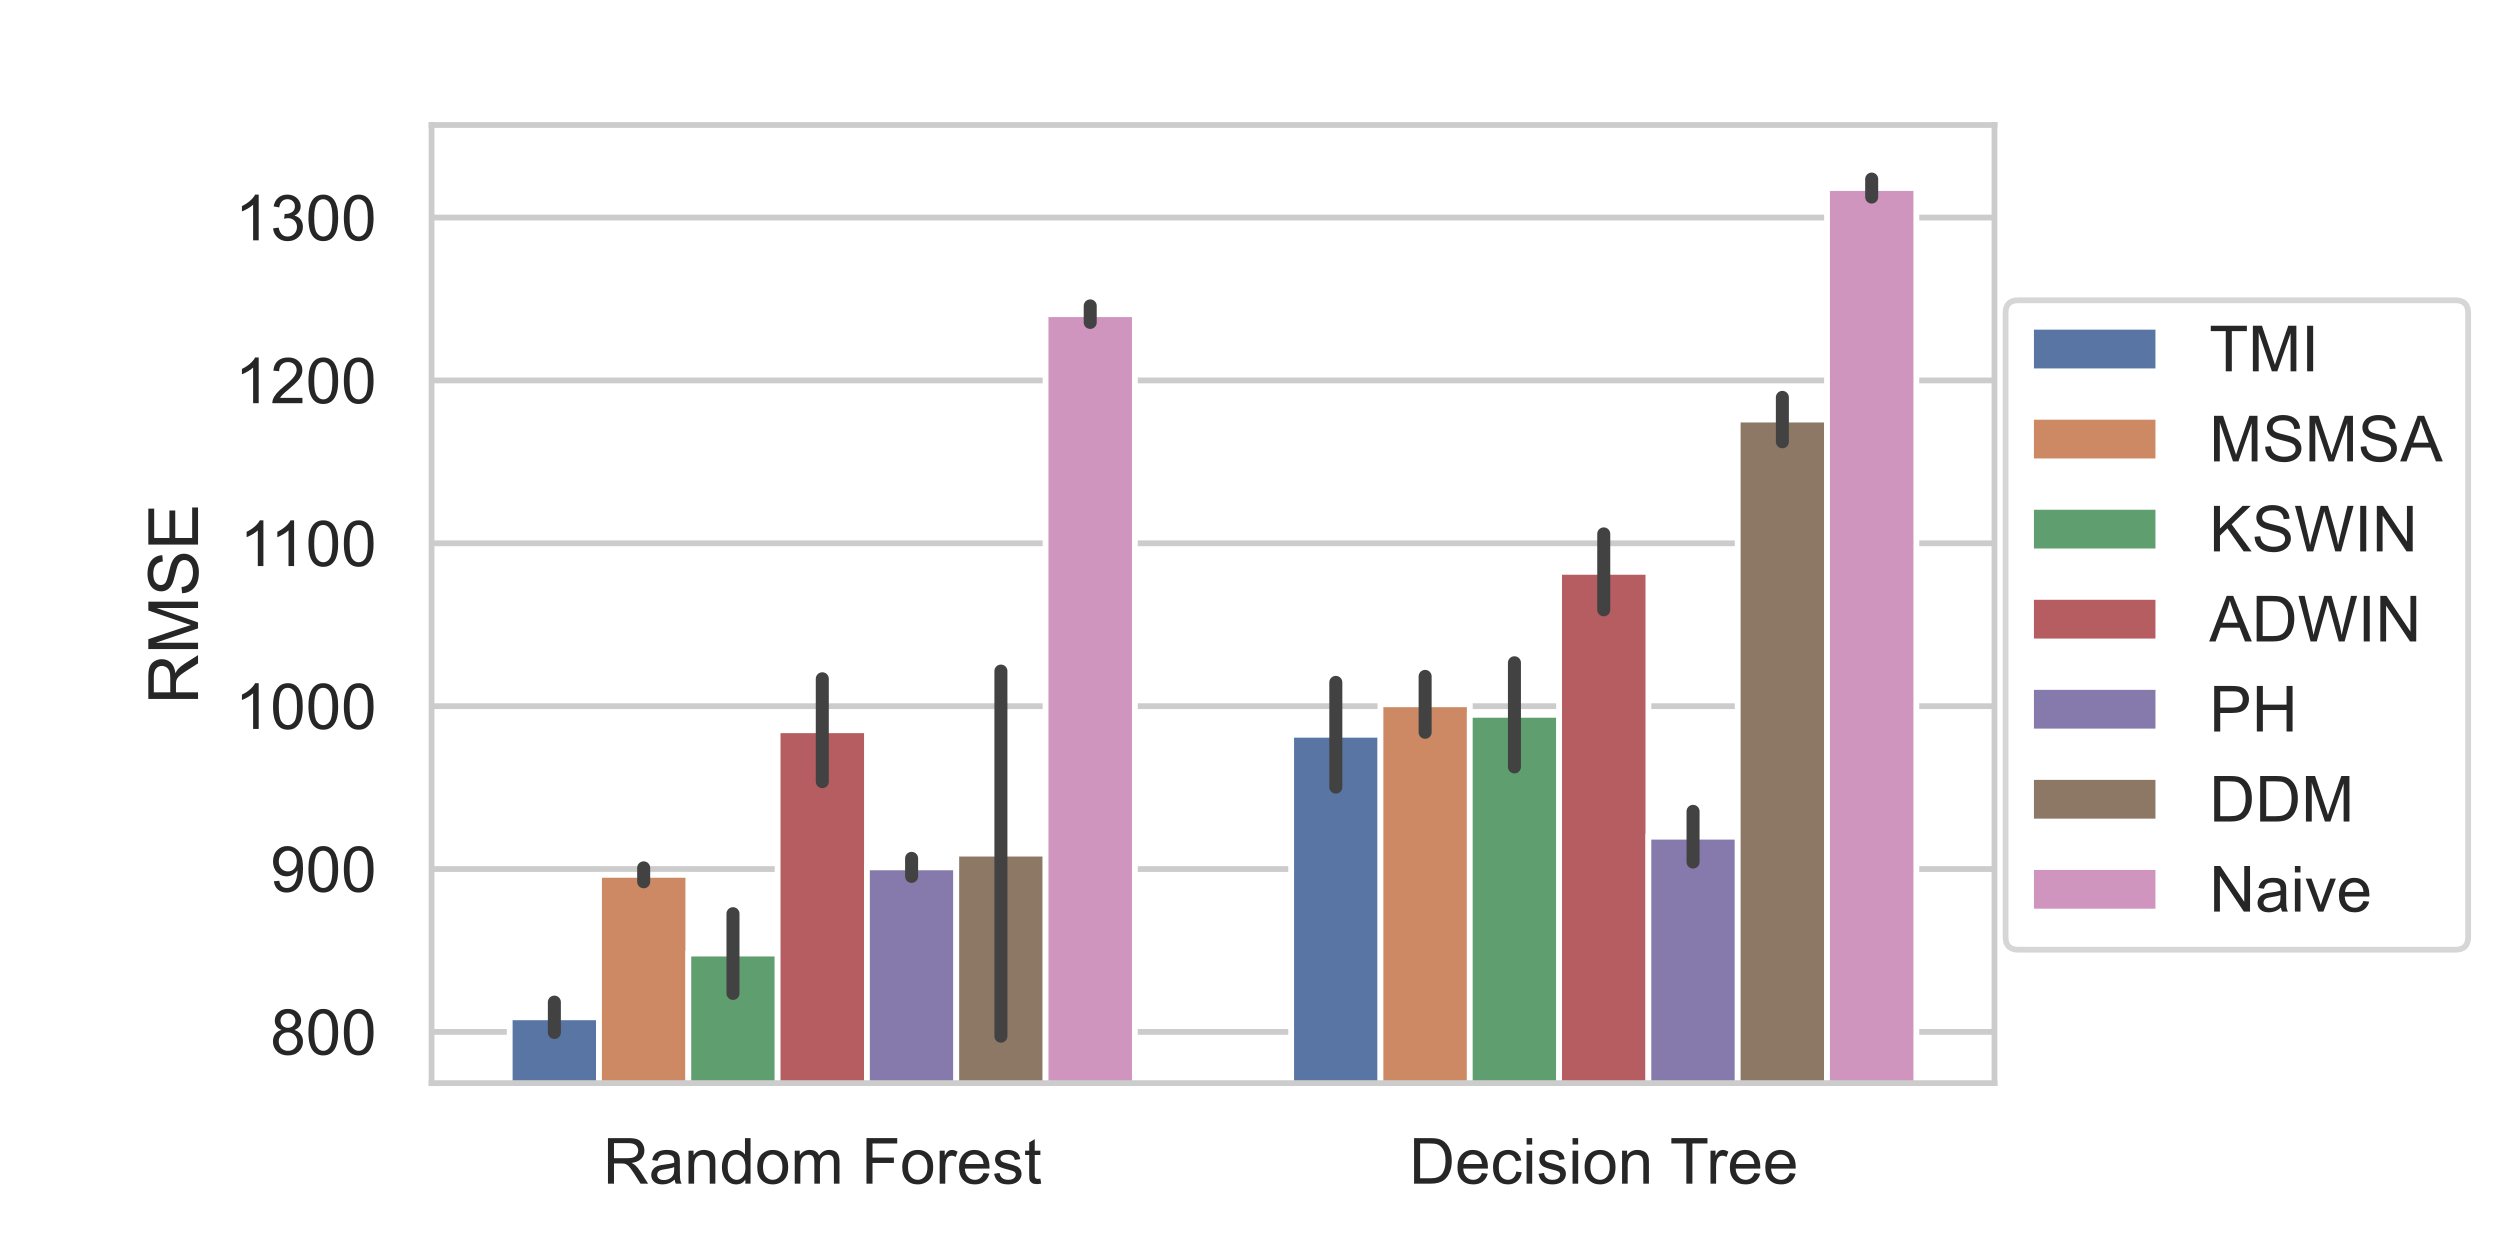
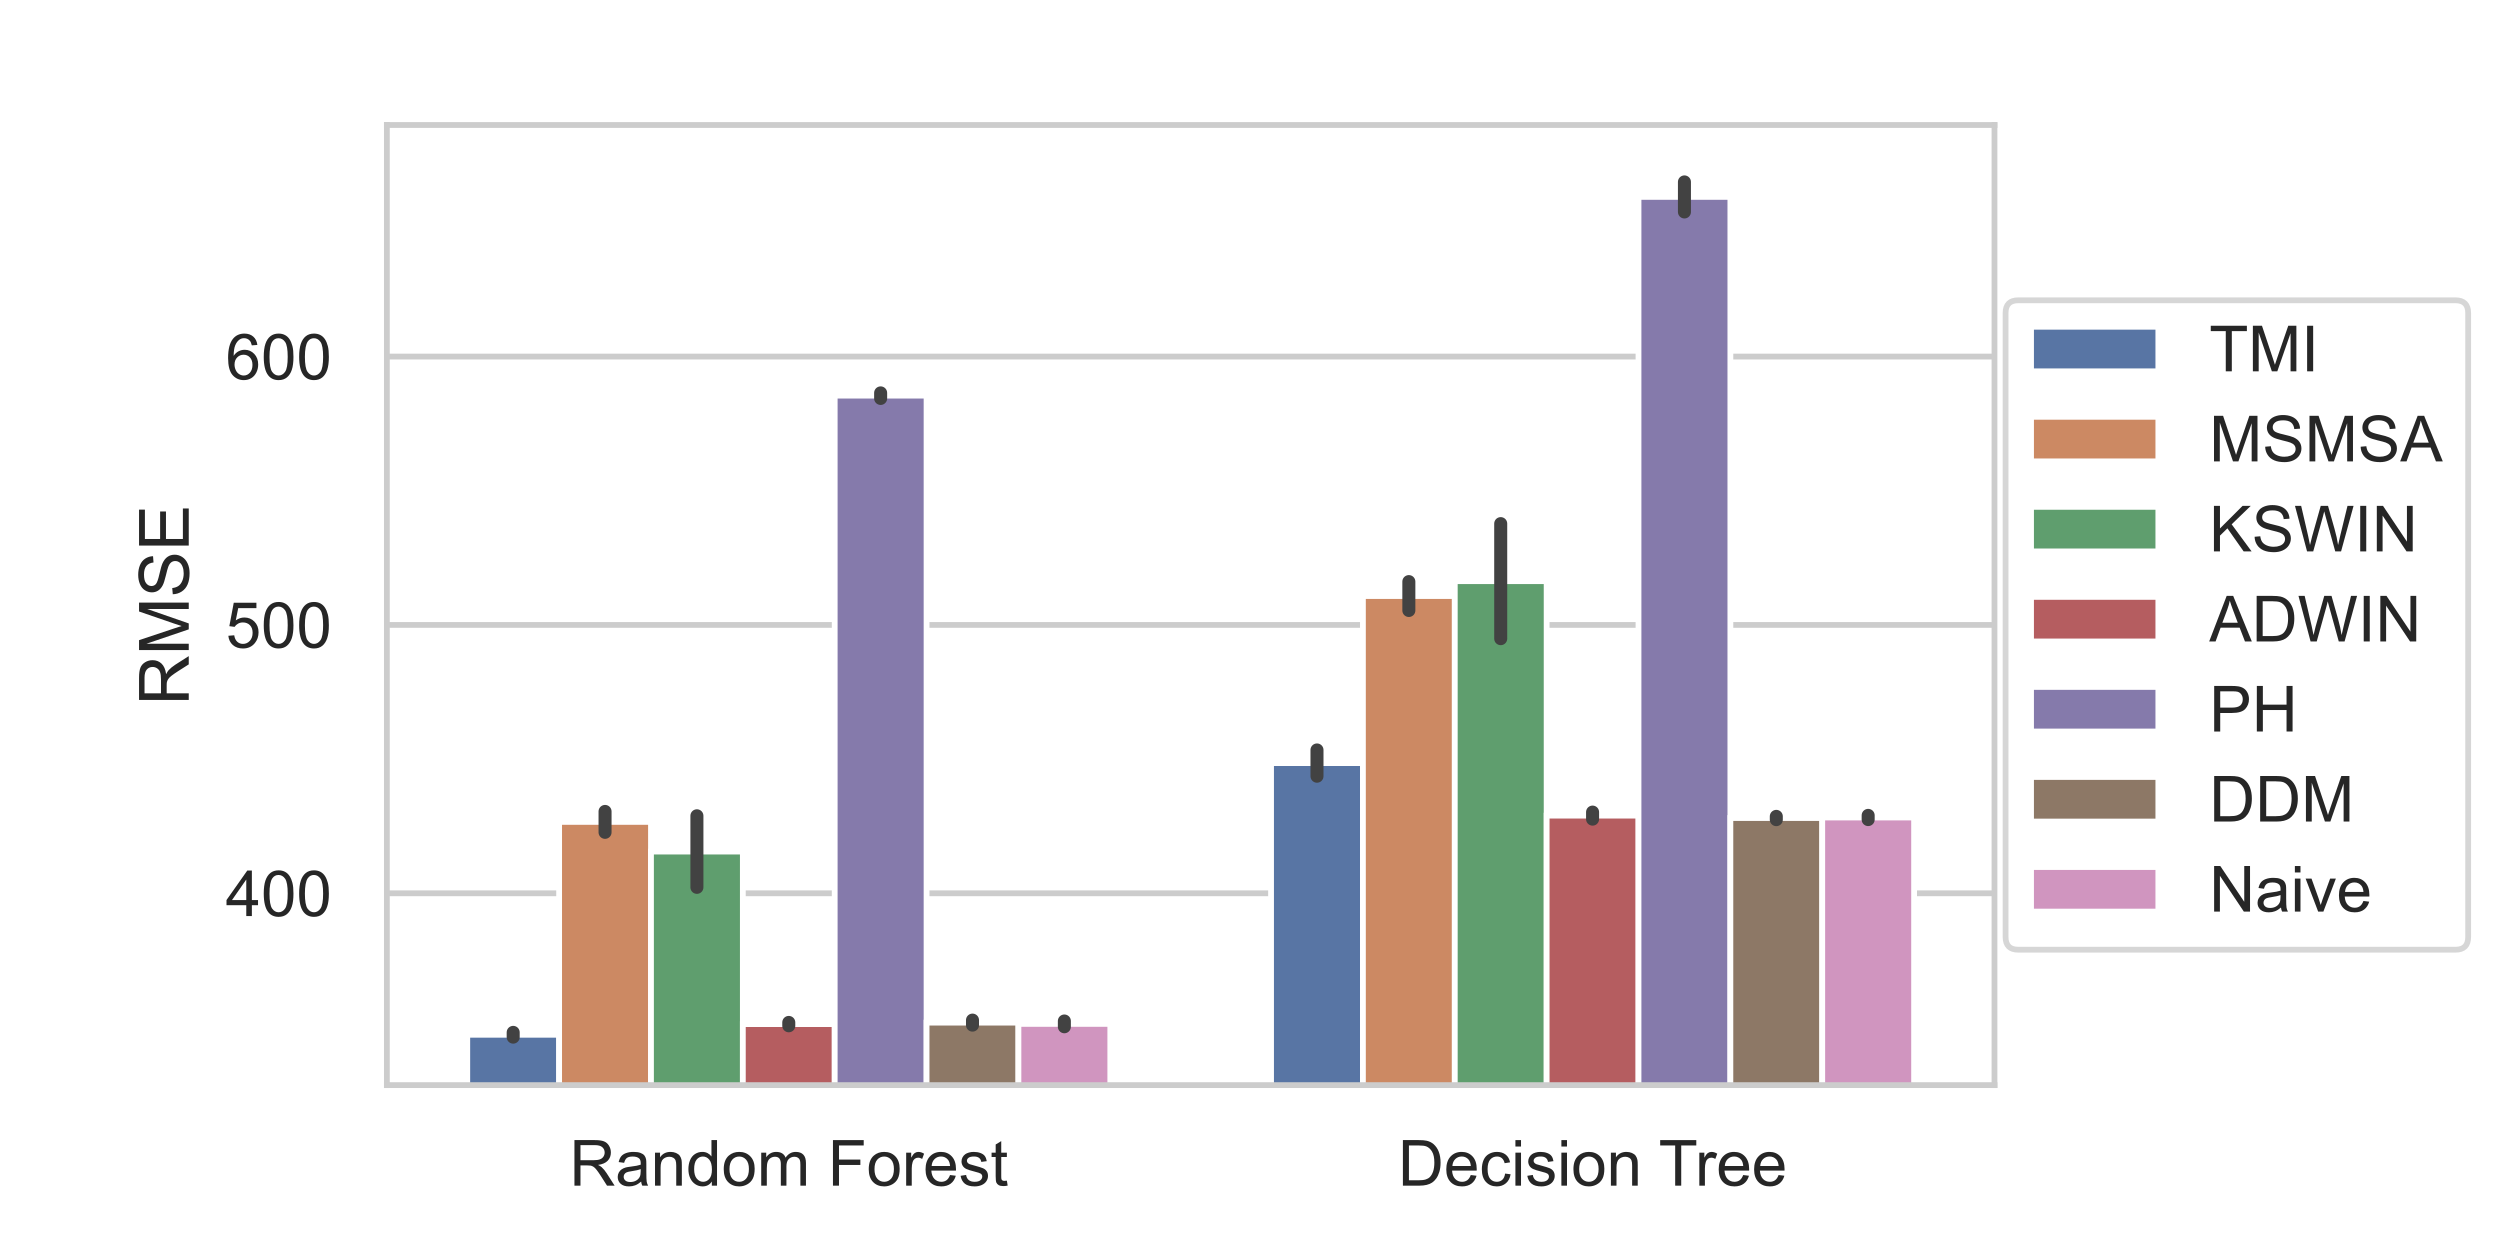
<svg xmlns="http://www.w3.org/2000/svg" xmlns:xlink="http://www.w3.org/1999/xlink" width="432pt" height="216pt" viewBox="0 0 432 216" version="1.1">
  <defs>
    <style type="text/css">*{stroke-linejoin: round; stroke-linecap: butt}</style>
  </defs>
  <g id="figure_1">
    <g id="patch_1">
      <path d="M 0 216  L 432 216  L 432 0  L 0 0  z " style="fill: #ffffff" />
    </g>
    <g id="axes_1">
      <g id="patch_2">
-         <path d="M 74.574 187.164  L 344.646 187.164  L 344.646 21.6  L 74.574 21.6  z " style="fill: #ffffff" />
+         <path d="M 66.852 187.508  L 344.646 187.508  L 344.646 21.6  L 66.852 21.6  z " style="fill: #ffffff" />
      </g>
      <g id="matplotlib.axis_1">
        <g id="xtick_1">
          <g id="text_1">
-             <g style="fill: #262626" transform="translate(104.1909 204.5376) scale(0.11 -0.11)">
+             <g style="fill: #262626" transform="translate(98.39938 204.8818) scale(0.11 -0.11)">
              <defs>
                <path id="ArialMT-52" d="M 503 0  L 503 4581  L 2534 4581  Q 3147 4581 3465 4457  Q 3784 4334 3975 4021  Q 4166 3709 4166 3331  Q 4166 2844 3850 2509  Q 3534 2175 2875 2084  Q 3116 1969 3241 1856  Q 3506 1613 3744 1247  L 4541 0  L 3778 0  L 3172 953  Q 2906 1366 2734 1584  Q 2563 1803 2427 1890  Q 2291 1978 2150 2013  Q 2047 2034 1813 2034  L 1109 2034  L 1109 0  L 503 0  z M 1109 2559  L 2413 2559  Q 2828 2559 3062 2645  Q 3297 2731 3419 2920  Q 3541 3109 3541 3331  Q 3541 3656 3305 3865  Q 3069 4075 2559 4075  L 1109 4075  L 1109 2559  z " transform="scale(0.015625)" />
                <path id="ArialMT-61" d="M 2588 409  Q 2275 144 1986 34  Q 1697 -75 1366 -75  Q 819 -75 525 192  Q 231 459 231 875  Q 231 1119 342 1320  Q 453 1522 633 1644  Q 813 1766 1038 1828  Q 1203 1872 1538 1913  Q 2219 1994 2541 2106  Q 2544 2222 2544 2253  Q 2544 2597 2384 2738  Q 2169 2928 1744 2928  Q 1347 2928 1158 2789  Q 969 2650 878 2297  L 328 2372  Q 403 2725 575 2942  Q 747 3159 1072 3276  Q 1397 3394 1825 3394  Q 2250 3394 2515 3294  Q 2781 3194 2906 3042  Q 3031 2891 3081 2659  Q 3109 2516 3109 2141  L 3109 1391  Q 3109 606 3145 398  Q 3181 191 3288 0  L 2700 0  Q 2613 175 2588 409  z M 2541 1666  Q 2234 1541 1622 1453  Q 1275 1403 1131 1340  Q 988 1278 909 1158  Q 831 1038 831 891  Q 831 666 1001 516  Q 1172 366 1500 366  Q 1825 366 2078 508  Q 2331 650 2450 897  Q 2541 1088 2541 1459  L 2541 1666  z " transform="scale(0.015625)" />
                <path id="ArialMT-6e" d="M 422 0  L 422 3319  L 928 3319  L 928 2847  Q 1294 3394 1984 3394  Q 2284 3394 2536 3286  Q 2788 3178 2913 3003  Q 3038 2828 3088 2588  Q 3119 2431 3119 2041  L 3119 0  L 2556 0  L 2556 2019  Q 2556 2363 2490 2533  Q 2425 2703 2258 2804  Q 2091 2906 1866 2906  Q 1506 2906 1245 2678  Q 984 2450 984 1813  L 984 0  L 422 0  z " transform="scale(0.015625)" />
                <path id="ArialMT-64" d="M 2575 0  L 2575 419  Q 2259 -75 1647 -75  Q 1250 -75 917 144  Q 584 363 401 755  Q 219 1147 219 1656  Q 219 2153 384 2558  Q 550 2963 881 3178  Q 1213 3394 1622 3394  Q 1922 3394 2156 3267  Q 2391 3141 2538 2938  L 2538 4581  L 3097 4581  L 3097 0  L 2575 0  z M 797 1656  Q 797 1019 1065 703  Q 1334 388 1700 388  Q 2069 388 2326 689  Q 2584 991 2584 1609  Q 2584 2291 2321 2609  Q 2059 2928 1675 2928  Q 1300 2928 1048 2622  Q 797 2316 797 1656  z " transform="scale(0.015625)" />
                <path id="ArialMT-6f" d="M 213 1659  Q 213 2581 725 3025  Q 1153 3394 1769 3394  Q 2453 3394 2887 2945  Q 3322 2497 3322 1706  Q 3322 1066 3130 698  Q 2938 331 2570 128  Q 2203 -75 1769 -75  Q 1072 -75 642 372  Q 213 819 213 1659  z M 791 1659  Q 791 1022 1069 705  Q 1347 388 1769 388  Q 2188 388 2466 706  Q 2744 1025 2744 1678  Q 2744 2294 2464 2611  Q 2184 2928 1769 2928  Q 1347 2928 1069 2612  Q 791 2297 791 1659  z " transform="scale(0.015625)" />
                <path id="ArialMT-6d" d="M 422 0  L 422 3319  L 925 3319  L 925 2853  Q 1081 3097 1340 3245  Q 1600 3394 1931 3394  Q 2300 3394 2536 3241  Q 2772 3088 2869 2813  Q 3263 3394 3894 3394  Q 4388 3394 4653 3120  Q 4919 2847 4919 2278  L 4919 0  L 4359 0  L 4359 2091  Q 4359 2428 4304 2576  Q 4250 2725 4106 2815  Q 3963 2906 3769 2906  Q 3419 2906 3187 2673  Q 2956 2441 2956 1928  L 2956 0  L 2394 0  L 2394 2156  Q 2394 2531 2256 2718  Q 2119 2906 1806 2906  Q 1569 2906 1367 2781  Q 1166 2656 1075 2415  Q 984 2175 984 1722  L 984 0  L 422 0  z " transform="scale(0.015625)" />
                <path id="ArialMT-20" transform="scale(0.015625)" />
                <path id="ArialMT-46" d="M 525 0  L 525 4581  L 3616 4581  L 3616 4041  L 1131 4041  L 1131 2622  L 3281 2622  L 3281 2081  L 1131 2081  L 1131 0  L 525 0  z " transform="scale(0.015625)" />
                <path id="ArialMT-72" d="M 416 0  L 416 3319  L 922 3319  L 922 2816  Q 1116 3169 1280 3281  Q 1444 3394 1641 3394  Q 1925 3394 2219 3213  L 2025 2691  Q 1819 2813 1613 2813  Q 1428 2813 1281 2702  Q 1134 2591 1072 2394  Q 978 2094 978 1738  L 978 0  L 416 0  z " transform="scale(0.015625)" />
                <path id="ArialMT-65" d="M 2694 1069  L 3275 997  Q 3138 488 2766 206  Q 2394 -75 1816 -75  Q 1088 -75 661 373  Q 234 822 234 1631  Q 234 2469 665 2931  Q 1097 3394 1784 3394  Q 2450 3394 2872 2941  Q 3294 2488 3294 1666  Q 3294 1616 3291 1516  L 816 1516  Q 847 969 1125 678  Q 1403 388 1819 388  Q 2128 388 2347 550  Q 2566 713 2694 1069  z M 847 1978  L 2700 1978  Q 2663 2397 2488 2606  Q 2219 2931 1791 2931  Q 1403 2931 1139 2672  Q 875 2413 847 1978  z " transform="scale(0.015625)" />
                <path id="ArialMT-73" d="M 197 991  L 753 1078  Q 800 744 1014 566  Q 1228 388 1613 388  Q 2000 388 2187 545  Q 2375 703 2375 916  Q 2375 1106 2209 1216  Q 2094 1291 1634 1406  Q 1016 1563 777 1677  Q 538 1791 414 1992  Q 291 2194 291 2438  Q 291 2659 392 2848  Q 494 3038 669 3163  Q 800 3259 1026 3326  Q 1253 3394 1513 3394  Q 1903 3394 2198 3281  Q 2494 3169 2634 2976  Q 2775 2784 2828 2463  L 2278 2388  Q 2241 2644 2061 2787  Q 1881 2931 1553 2931  Q 1166 2931 1000 2803  Q 834 2675 834 2503  Q 834 2394 903 2306  Q 972 2216 1119 2156  Q 1203 2125 1616 2013  Q 2213 1853 2448 1751  Q 2684 1650 2818 1456  Q 2953 1263 2953 975  Q 2953 694 2789 445  Q 2625 197 2315 61  Q 2006 -75 1616 -75  Q 969 -75 630 194  Q 291 463 197 991  z " transform="scale(0.015625)" />
                <path id="ArialMT-74" d="M 1650 503  L 1731 6  Q 1494 -44 1306 -44  Q 1000 -44 831 53  Q 663 150 594 308  Q 525 466 525 972  L 525 2881  L 113 2881  L 113 3319  L 525 3319  L 525 4141  L 1084 4478  L 1084 3319  L 1650 3319  L 1650 2881  L 1084 2881  L 1084 941  Q 1084 700 1114 631  Q 1144 563 1211 522  Q 1278 481 1403 481  Q 1497 481 1650 503  z " transform="scale(0.015625)" />
              </defs>
              <use xlink:href="#ArialMT-52" />
              <use xlink:href="#ArialMT-61" x="72.217" />
              <use xlink:href="#ArialMT-6e" x="127.832" />
              <use xlink:href="#ArialMT-64" x="183.447" />
              <use xlink:href="#ArialMT-6f" x="239.062" />
              <use xlink:href="#ArialMT-6d" x="294.678" />
              <use xlink:href="#ArialMT-20" x="377.979" />
              <use xlink:href="#ArialMT-46" x="405.762" />
              <use xlink:href="#ArialMT-6f" x="466.846" />
              <use xlink:href="#ArialMT-72" x="522.461" />
              <use xlink:href="#ArialMT-65" x="555.762" />
              <use xlink:href="#ArialMT-73" x="611.377" />
              <use xlink:href="#ArialMT-74" x="661.377" />
            </g>
          </g>
        </g>
        <g id="xtick_2">
          <g id="text_2">
-             <g style="fill: #262626" transform="translate(243.5029 204.5376) scale(0.11 -0.11)">
+             <g style="fill: #262626" transform="translate(241.5724 204.8818) scale(0.11 -0.11)">
              <defs>
                <path id="ArialMT-44" d="M 494 0  L 494 4581  L 2072 4581  Q 2606 4581 2888 4516  Q 3281 4425 3559 4188  Q 3922 3881 4101 3404  Q 4281 2928 4281 2316  Q 4281 1794 4159 1391  Q 4038 988 3847 723  Q 3656 459 3429 307  Q 3203 156 2883 78  Q 2563 0 2147 0  L 494 0  z M 1100 541  L 2078 541  Q 2531 541 2789 625  Q 3047 709 3200 863  Q 3416 1078 3536 1442  Q 3656 1806 3656 2325  Q 3656 3044 3420 3430  Q 3184 3816 2847 3947  Q 2603 4041 2063 4041  L 1100 4041  L 1100 541  z " transform="scale(0.015625)" />
                <path id="ArialMT-63" d="M 2588 1216  L 3141 1144  Q 3050 572 2676 248  Q 2303 -75 1759 -75  Q 1078 -75 664 370  Q 250 816 250 1647  Q 250 2184 428 2587  Q 606 2991 970 3192  Q 1334 3394 1763 3394  Q 2303 3394 2647 3120  Q 2991 2847 3088 2344  L 2541 2259  Q 2463 2594 2264 2762  Q 2066 2931 1784 2931  Q 1359 2931 1093 2626  Q 828 2322 828 1663  Q 828 994 1084 691  Q 1341 388 1753 388  Q 2084 388 2306 591  Q 2528 794 2588 1216  z " transform="scale(0.015625)" />
                <path id="ArialMT-69" d="M 425 3934  L 425 4581  L 988 4581  L 988 3934  L 425 3934  z M 425 0  L 425 3319  L 988 3319  L 988 0  L 425 0  z " transform="scale(0.015625)" />
                <path id="ArialMT-54" d="M 1659 0  L 1659 4041  L 150 4041  L 150 4581  L 3781 4581  L 3781 4041  L 2266 4041  L 2266 0  L 1659 0  z " transform="scale(0.015625)" />
              </defs>
              <use xlink:href="#ArialMT-44" />
              <use xlink:href="#ArialMT-65" x="72.217" />
              <use xlink:href="#ArialMT-63" x="127.832" />
              <use xlink:href="#ArialMT-69" x="177.832" />
              <use xlink:href="#ArialMT-73" x="200.049" />
              <use xlink:href="#ArialMT-69" x="250.049" />
              <use xlink:href="#ArialMT-6f" x="272.266" />
              <use xlink:href="#ArialMT-6e" x="327.881" />
              <use xlink:href="#ArialMT-20" x="383.496" />
              <use xlink:href="#ArialMT-54" x="409.529" />
              <use xlink:href="#ArialMT-72" x="466.863" />
              <use xlink:href="#ArialMT-65" x="500.164" />
              <use xlink:href="#ArialMT-65" x="555.779" />
            </g>
          </g>
        </g>
      </g>
      <g id="matplotlib.axis_2">
        <g id="ytick_1">
          <g id="line2d_1">
-             <path d="M 74.574 178.308  L 344.646 178.308  " clip-path="url(#pc225c18037)" style="fill: none; stroke: #cccccc; stroke-linecap: round" />
+             <path d="M 66.852 154.363  L 344.646 154.363  " clip-path="url(#p0adf029db0)" style="fill: none; stroke: #cccccc; stroke-linecap: round" />
          </g>
          <g id="text_3">
-             <g style="fill: #262626" transform="translate(46.72291 182.2445) scale(0.11 -0.11)">
-               <defs>
-                 <path id="ArialMT-38" d="M 1131 2484  Q 781 2613 612 2850  Q 444 3088 444 3419  Q 444 3919 803 4259  Q 1163 4600 1759 4600  Q 2359 4600 2725 4251  Q 3091 3903 3091 3403  Q 3091 3084 2923 2848  Q 2756 2613 2416 2484  Q 2838 2347 3058 2040  Q 3278 1734 3278 1309  Q 3278 722 2862 322  Q 2447 -78 1769 -78  Q 1091 -78 675 323  Q 259 725 259 1325  Q 259 1772 486 2073  Q 713 2375 1131 2484  z M 1019 3438  Q 1019 3113 1228 2906  Q 1438 2700 1772 2700  Q 2097 2700 2305 2904  Q 2513 3109 2513 3406  Q 2513 3716 2298 3927  Q 2084 4138 1766 4138  Q 1444 4138 1231 3931  Q 1019 3725 1019 3438  z M 838 1322  Q 838 1081 952 856  Q 1066 631 1291 507  Q 1516 384 1775 384  Q 2178 384 2440 643  Q 2703 903 2703 1303  Q 2703 1709 2433 1975  Q 2163 2241 1756 2241  Q 1359 2241 1098 1978  Q 838 1716 838 1322  z " transform="scale(0.015625)" />
+             <g style="fill: #262626" transform="translate(39.00091 158.3) scale(0.11 -0.11)">
+               <defs>
+                 <path id="ArialMT-34" d="M 2069 0  L 2069 1097  L 81 1097  L 81 1613  L 2172 4581  L 2631 4581  L 2631 1613  L 3250 1613  L 3250 1097  L 2631 1097  L 2631 0  L 2069 0  z M 2069 1613  L 2069 3678  L 634 1613  L 2069 1613  z " transform="scale(0.015625)" />
                <path id="ArialMT-30" d="M 266 2259  Q 266 3072 433 3567  Q 600 4063 929 4331  Q 1259 4600 1759 4600  Q 2128 4600 2406 4451  Q 2684 4303 2865 4023  Q 3047 3744 3150 3342  Q 3253 2941 3253 2259  Q 3253 1453 3087 958  Q 2922 463 2592 192  Q 2263 -78 1759 -78  Q 1097 -78 719 397  Q 266 969 266 2259  z M 844 2259  Q 844 1131 1108 757  Q 1372 384 1759 384  Q 2147 384 2411 759  Q 2675 1134 2675 2259  Q 2675 3391 2411 3762  Q 2147 4134 1753 4134  Q 1366 4134 1134 3806  Q 844 3388 844 2259  z " transform="scale(0.015625)" />
              </defs>
-               <use xlink:href="#ArialMT-38" />
+               <use xlink:href="#ArialMT-34" />
              <use xlink:href="#ArialMT-30" x="55.615" />
              <use xlink:href="#ArialMT-30" x="111.23" />
            </g>
          </g>
        </g>
        <g id="ytick_2">
          <g id="line2d_2">
-             <path d="M 74.574 150.166  L 344.646 150.166  " clip-path="url(#pc225c18037)" style="fill: none; stroke: #cccccc; stroke-linecap: round" />
+             <path d="M 66.852 107.988  L 344.646 107.988  " clip-path="url(#p0adf029db0)" style="fill: none; stroke: #cccccc; stroke-linecap: round" />
          </g>
          <g id="text_4">
-             <g style="fill: #262626" transform="translate(46.72291 154.1023) scale(0.11 -0.11)">
-               <defs>
-                 <path id="ArialMT-39" d="M 350 1059  L 891 1109  Q 959 728 1153 556  Q 1347 384 1650 384  Q 1909 384 2104 503  Q 2300 622 2425 820  Q 2550 1019 2634 1356  Q 2719 1694 2719 2044  Q 2719 2081 2716 2156  Q 2547 1888 2255 1720  Q 1963 1553 1622 1553  Q 1053 1553 659 1965  Q 266 2378 266 3053  Q 266 3750 677 4175  Q 1088 4600 1706 4600  Q 2153 4600 2523 4359  Q 2894 4119 3086 3673  Q 3278 3228 3278 2384  Q 3278 1506 3087 986  Q 2897 466 2520 194  Q 2144 -78 1638 -78  Q 1100 -78 759 220  Q 419 519 350 1059  z M 2653 3081  Q 2653 3566 2395 3850  Q 2138 4134 1775 4134  Q 1400 4134 1122 3828  Q 844 3522 844 3034  Q 844 2597 1108 2323  Q 1372 2050 1759 2050  Q 2150 2050 2401 2323  Q 2653 2597 2653 3081  z " transform="scale(0.015625)" />
-               </defs>
-               <use xlink:href="#ArialMT-39" />
+             <g style="fill: #262626" transform="translate(39.00091 111.9251) scale(0.11 -0.11)">
+               <defs>
+                 <path id="ArialMT-35" d="M 266 1200  L 856 1250  Q 922 819 1161 601  Q 1400 384 1738 384  Q 2144 384 2425 690  Q 2706 997 2706 1503  Q 2706 1984 2436 2262  Q 2166 2541 1728 2541  Q 1456 2541 1237 2417  Q 1019 2294 894 2097  L 366 2166  L 809 4519  L 3088 4519  L 3088 3981  L 1259 3981  L 1013 2750  Q 1425 3038 1878 3038  Q 2478 3038 2890 2622  Q 3303 2206 3303 1553  Q 3303 931 2941 478  Q 2500 -78 1738 -78  Q 1113 -78 717 272  Q 322 622 266 1200  z " transform="scale(0.015625)" />
+               </defs>
+               <use xlink:href="#ArialMT-35" />
              <use xlink:href="#ArialMT-30" x="55.615" />
              <use xlink:href="#ArialMT-30" x="111.23" />
            </g>
          </g>
        </g>
        <g id="ytick_3">
          <g id="line2d_3">
-             <path d="M 74.574 122.023  L 344.646 122.023  " clip-path="url(#pc225c18037)" style="fill: none; stroke: #cccccc; stroke-linecap: round" />
+             <path d="M 66.852 61.613  L 344.646 61.613  " clip-path="url(#p0adf029db0)" style="fill: none; stroke: #cccccc; stroke-linecap: round" />
          </g>
          <g id="text_5">
-             <g style="fill: #262626" transform="translate(40.60587 125.9601) scale(0.11 -0.11)">
-               <defs>
-                 <path id="ArialMT-31" d="M 2384 0  L 1822 0  L 1822 3584  Q 1619 3391 1289 3197  Q 959 3003 697 2906  L 697 3450  Q 1169 3672 1522 3987  Q 1875 4303 2022 4600  L 2384 4600  L 2384 0  z " transform="scale(0.015625)" />
-               </defs>
-               <use xlink:href="#ArialMT-31" />
+             <g style="fill: #262626" transform="translate(39.00091 65.55022) scale(0.11 -0.11)">
+               <defs>
+                 <path id="ArialMT-36" d="M 3184 3459  L 2625 3416  Q 2550 3747 2413 3897  Q 2184 4138 1850 4138  Q 1581 4138 1378 3988  Q 1113 3794 959 3422  Q 806 3050 800 2363  Q 1003 2672 1297 2822  Q 1591 2972 1913 2972  Q 2475 2972 2870 2558  Q 3266 2144 3266 1488  Q 3266 1056 3080 686  Q 2894 316 2569 119  Q 2244 -78 1831 -78  Q 1128 -78 684 439  Q 241 956 241 2144  Q 241 3472 731 4075  Q 1159 4600 1884 4600  Q 2425 4600 2770 4297  Q 3116 3994 3184 3459  z M 888 1484  Q 888 1194 1011 928  Q 1134 663 1356 523  Q 1578 384 1822 384  Q 2178 384 2434 671  Q 2691 959 2691 1453  Q 2691 1928 2437 2201  Q 2184 2475 1800 2475  Q 1419 2475 1153 2201  Q 888 1928 888 1484  z " transform="scale(0.015625)" />
+               </defs>
+               <use xlink:href="#ArialMT-36" />
              <use xlink:href="#ArialMT-30" x="55.615" />
              <use xlink:href="#ArialMT-30" x="111.23" />
-               <use xlink:href="#ArialMT-30" x="166.846" />
-             </g>
-           </g>
-         </g>
-         <g id="ytick_4">
-           <g id="line2d_4">
-             <path d="M 74.574 93.881  L 344.646 93.881  " clip-path="url(#pc225c18037)" style="fill: none; stroke: #cccccc; stroke-linecap: round" />
-           </g>
-           <g id="text_6">
-             <g style="fill: #262626" transform="translate(41.41712 97.81781) scale(0.11 -0.11)">
-               <use xlink:href="#ArialMT-31" />
-               <use xlink:href="#ArialMT-31" x="48.24" />
-               <use xlink:href="#ArialMT-30" x="103.855" />
-               <use xlink:href="#ArialMT-30" x="159.471" />
-             </g>
-           </g>
-         </g>
-         <g id="ytick_5">
-           <g id="line2d_5">
-             <path d="M 74.574 65.739  L 344.646 65.739  " clip-path="url(#pc225c18037)" style="fill: none; stroke: #cccccc; stroke-linecap: round" />
-           </g>
-           <g id="text_7">
-             <g style="fill: #262626" transform="translate(40.60587 69.67557) scale(0.11 -0.11)">
-               <defs>
-                 <path id="ArialMT-32" d="M 3222 541  L 3222 0  L 194 0  Q 188 203 259 391  Q 375 700 629 1000  Q 884 1300 1366 1694  Q 2113 2306 2375 2664  Q 2638 3022 2638 3341  Q 2638 3675 2398 3904  Q 2159 4134 1775 4134  Q 1369 4134 1125 3890  Q 881 3647 878 3216  L 300 3275  Q 359 3922 746 4261  Q 1134 4600 1788 4600  Q 2447 4600 2831 4234  Q 3216 3869 3216 3328  Q 3216 3053 3103 2787  Q 2991 2522 2730 2228  Q 2469 1934 1863 1422  Q 1356 997 1212 845  Q 1069 694 975 541  L 3222 541  z " transform="scale(0.015625)" />
-               </defs>
-               <use xlink:href="#ArialMT-31" />
-               <use xlink:href="#ArialMT-32" x="55.615" />
-               <use xlink:href="#ArialMT-30" x="111.23" />
-               <use xlink:href="#ArialMT-30" x="166.846" />
-             </g>
-           </g>
-         </g>
-         <g id="ytick_6">
-           <g id="line2d_6">
-             <path d="M 74.574 37.597  L 344.646 37.597  " clip-path="url(#pc225c18037)" style="fill: none; stroke: #cccccc; stroke-linecap: round" />
-           </g>
-           <g id="text_8">
-             <g style="fill: #262626" transform="translate(40.60587 41.53333) scale(0.11 -0.11)">
-               <defs>
-                 <path id="ArialMT-33" d="M 269 1209  L 831 1284  Q 928 806 1161 595  Q 1394 384 1728 384  Q 2125 384 2398 659  Q 2672 934 2672 1341  Q 2672 1728 2419 1979  Q 2166 2231 1775 2231  Q 1616 2231 1378 2169  L 1441 2663  Q 1497 2656 1531 2656  Q 1891 2656 2178 2843  Q 2466 3031 2466 3422  Q 2466 3731 2256 3934  Q 2047 4138 1716 4138  Q 1388 4138 1169 3931  Q 950 3725 888 3313  L 325 3413  Q 428 3978 793 4289  Q 1159 4600 1703 4600  Q 2078 4600 2393 4439  Q 2709 4278 2876 4000  Q 3044 3722 3044 3409  Q 3044 3113 2884 2869  Q 2725 2625 2413 2481  Q 2819 2388 3044 2092  Q 3269 1797 3269 1353  Q 3269 753 2831 336  Q 2394 -81 1725 -81  Q 1122 -81 723 278  Q 325 638 269 1209  z " transform="scale(0.015625)" />
-               </defs>
-               <use xlink:href="#ArialMT-31" />
-               <use xlink:href="#ArialMT-33" x="55.615" />
-               <use xlink:href="#ArialMT-30" x="111.23" />
-               <use xlink:href="#ArialMT-30" x="166.846" />
-             </g>
-           </g>
-         </g>
-         <g id="text_9">
-           <g style="fill: #262626" transform="translate(34.22087 121.7173) rotate(-90) scale(0.12 -0.12)">
+             </g>
+           </g>
+         </g>
+         <g id="text_6">
+           <g style="fill: #262626" transform="translate(32.61591 121.8894) rotate(-90) scale(0.12 -0.12)">
            <defs>
              <path id="ArialMT-4d" d="M 475 0  L 475 4581  L 1388 4581  L 2472 1338  Q 2622 884 2691 659  Q 2769 909 2934 1394  L 4031 4581  L 4847 4581  L 4847 0  L 4263 0  L 4263 3834  L 2931 0  L 2384 0  L 1059 3900  L 1059 0  L 475 0  z " transform="scale(0.015625)" />
              <path id="ArialMT-53" d="M 288 1472  L 859 1522  Q 900 1178 1048 958  Q 1197 738 1509 602  Q 1822 466 2213 466  Q 2559 466 2825 569  Q 3091 672 3220 851  Q 3350 1031 3350 1244  Q 3350 1459 3225 1620  Q 3100 1781 2813 1891  Q 2628 1963 1997 2114  Q 1366 2266 1113 2400  Q 784 2572 623 2826  Q 463 3081 463 3397  Q 463 3744 659 4045  Q 856 4347 1234 4503  Q 1613 4659 2075 4659  Q 2584 4659 2973 4495  Q 3363 4331 3572 4012  Q 3781 3694 3797 3291  L 3216 3247  Q 3169 3681 2898 3903  Q 2628 4125 2100 4125  Q 1550 4125 1298 3923  Q 1047 3722 1047 3438  Q 1047 3191 1225 3031  Q 1400 2872 2139 2705  Q 2878 2538 3153 2413  Q 3553 2228 3743 1945  Q 3934 1663 3934 1294  Q 3934 928 3725 604  Q 3516 281 3123 101  Q 2731 -78 2241 -78  Q 1619 -78 1198 103  Q 778 284 539 648  Q 300 1013 288 1472  z " transform="scale(0.015625)" />
              <path id="ArialMT-45" d="M 506 0  L 506 4581  L 3819 4581  L 3819 4041  L 1113 4041  L 1113 2638  L 3647 2638  L 3647 2100  L 1113 2100  L 1113 541  L 3925 541  L 3925 0  L 506 0  z " transform="scale(0.015625)" />
            </defs>
            <use xlink:href="#ArialMT-52" />
            <use xlink:href="#ArialMT-4d" x="72.217" />
            <use xlink:href="#ArialMT-53" x="155.518" />
            <use xlink:href="#ArialMT-45" x="222.217" />
          </g>
        </g>
      </g>
      <g id="patch_3">
-         <path d="M 88.078 403.446  L 103.51 403.446  L 103.51 175.788  L 88.078 175.788  z " clip-path="url(#pc225c18037)" style="fill: #5875a4; stroke: #ffffff; stroke-linejoin: miter" />
+         <path d="M 80.742 339.863  L 96.616 339.863  L 96.616 178.805  L 80.742 178.805  z " clip-path="url(#p0adf029db0)" style="fill: #5875a4; stroke: #ffffff; stroke-linejoin: miter" />
      </g>
      <g id="patch_4">
-         <path d="M 223.113 403.446  L 238.546 403.446  L 238.546 126.965  L 223.113 126.965  z " clip-path="url(#pc225c18037)" style="fill: #5875a4; stroke: #ffffff; stroke-linejoin: miter" />
+         <path d="M 219.638 339.863  L 235.512 339.863  L 235.512 131.861  L 219.638 131.861  z " clip-path="url(#p0adf029db0)" style="fill: #5875a4; stroke: #ffffff; stroke-linejoin: miter" />
      </g>
      <g id="patch_5">
-         <path d="M 103.51 403.446  L 118.943 403.446  L 118.943 151.17  L 103.51 151.17  z " clip-path="url(#pc225c18037)" style="fill: #cc8963; stroke: #ffffff; stroke-linejoin: miter" />
+         <path d="M 96.616 339.863  L 112.49 339.863  L 112.49 142.021  L 96.616 142.021  z " clip-path="url(#p0adf029db0)" style="fill: #cc8963; stroke: #ffffff; stroke-linejoin: miter" />
      </g>
      <g id="patch_6">
-         <path d="M 238.546 403.446  L 253.979 403.446  L 253.979 121.709  L 238.546 121.709  z " clip-path="url(#pc225c18037)" style="fill: #cc8963; stroke: #ffffff; stroke-linejoin: miter" />
+         <path d="M 235.512 339.863  L 251.386 339.863  L 251.386 102.996  L 235.512 102.996  z " clip-path="url(#p0adf029db0)" style="fill: #cc8963; stroke: #ffffff; stroke-linejoin: miter" />
      </g>
      <g id="patch_7">
-         <path d="M 118.943 403.446  L 134.376 403.446  L 134.376 164.773  L 118.943 164.773  z " clip-path="url(#pc225c18037)" style="fill: #5f9e6e; stroke: #ffffff; stroke-linejoin: miter" />
+         <path d="M 112.49 339.863  L 128.363 339.863  L 128.363 147.151  L 112.49 147.151  z " clip-path="url(#p0adf029db0)" style="fill: #5f9e6e; stroke: #ffffff; stroke-linejoin: miter" />
      </g>
      <g id="patch_8">
-         <path d="M 253.979 403.446  L 269.411 403.446  L 269.411 123.524  L 253.979 123.524  z " clip-path="url(#pc225c18037)" style="fill: #5f9e6e; stroke: #ffffff; stroke-linejoin: miter" />
+         <path d="M 251.386 339.863  L 267.26 339.863  L 267.26 100.421  L 251.386 100.421  z " clip-path="url(#p0adf029db0)" style="fill: #5f9e6e; stroke: #ffffff; stroke-linejoin: miter" />
      </g>
      <g id="patch_9">
-         <path d="M 134.376 403.446  L 149.808 403.446  L 149.808 126.18  L 134.376 126.18  z " clip-path="url(#pc225c18037)" style="fill: #b55d60; stroke: #ffffff; stroke-linejoin: miter" />
+         <path d="M 128.363 339.863  L 144.237 339.863  L 144.237 176.966  L 128.363 176.966  z " clip-path="url(#p0adf029db0)" style="fill: #b55d60; stroke: #ffffff; stroke-linejoin: miter" />
      </g>
      <g id="patch_10">
-         <path d="M 269.411 403.446  L 284.844 403.446  L 284.844 98.816  L 269.411 98.816  z " clip-path="url(#pc225c18037)" style="fill: #b55d60; stroke: #ffffff; stroke-linejoin: miter" />
+         <path d="M 267.26 339.863  L 283.134 339.863  L 283.134 140.938  L 267.26 140.938  z " clip-path="url(#p0adf029db0)" style="fill: #b55d60; stroke: #ffffff; stroke-linejoin: miter" />
      </g>
      <g id="patch_11">
-         <path d="M 149.808 403.446  L 165.241 403.446  L 165.241 149.881  L 149.808 149.881  z " clip-path="url(#pc225c18037)" style="fill: #857aab; stroke: #ffffff; stroke-linejoin: miter" />
+         <path d="M 144.237 339.863  L 160.111 339.863  L 160.111 68.37  L 144.237 68.37  z " clip-path="url(#p0adf029db0)" style="fill: #857aab; stroke: #ffffff; stroke-linejoin: miter" />
      </g>
      <g id="patch_12">
-         <path d="M 284.844 403.446  L 300.277 403.446  L 300.277 144.579  L 284.844 144.579  z " clip-path="url(#pc225c18037)" style="fill: #857aab; stroke: #ffffff; stroke-linejoin: miter" />
+         <path d="M 283.134 339.863  L 299.008 339.863  L 299.008 34.031  L 283.134 34.031  z " clip-path="url(#p0adf029db0)" style="fill: #857aab; stroke: #ffffff; stroke-linejoin: miter" />
      </g>
      <g id="patch_13">
-         <path d="M 165.241 403.446  L 180.674 403.446  L 180.674 147.508  L 165.241 147.508  z " clip-path="url(#pc225c18037)" style="fill: #8d7866; stroke: #ffffff; stroke-linejoin: miter" />
+         <path d="M 160.111 339.863  L 175.985 339.863  L 175.985 176.707  L 160.111 176.707  z " clip-path="url(#p0adf029db0)" style="fill: #8d7866; stroke: #ffffff; stroke-linejoin: miter" />
      </g>
      <g id="patch_14">
-         <path d="M 300.277 403.446  L 315.709 403.446  L 315.709 72.504  L 300.277 72.504  z " clip-path="url(#pc225c18037)" style="fill: #8d7866; stroke: #ffffff; stroke-linejoin: miter" />
+         <path d="M 299.008 339.863  L 314.882 339.863  L 314.882 141.353  L 299.008 141.353  z " clip-path="url(#p0adf029db0)" style="fill: #8d7866; stroke: #ffffff; stroke-linejoin: miter" />
      </g>
      <g id="patch_15">
-         <path d="M 180.674 403.446  L 196.106 403.446  L 196.106 54.286  L 180.674 54.286  z " clip-path="url(#pc225c18037)" style="fill: #d095bf; stroke: #ffffff; stroke-linejoin: miter" />
+         <path d="M 175.985 339.863  L 191.859 339.863  L 191.859 176.926  L 175.985 176.926  z " clip-path="url(#p0adf029db0)" style="fill: #d095bf; stroke: #ffffff; stroke-linejoin: miter" />
      </g>
      <g id="patch_16">
-         <path d="M 315.709 403.446  L 331.142 403.446  L 331.142 32.498  L 315.709 32.498  z " clip-path="url(#pc225c18037)" style="fill: #d095bf; stroke: #ffffff; stroke-linejoin: miter" />
+         <path d="M 314.882 339.863  L 330.756 339.863  L 330.756 141.26  L 314.882 141.26  z " clip-path="url(#p0adf029db0)" style="fill: #d095bf; stroke: #ffffff; stroke-linejoin: miter" />
      </g>
      <g id="patch_17">
-         <path d="M 142.092 403.446  L 142.092 403.446  L 142.092 403.446  L 142.092 403.446  z " clip-path="url(#pc225c18037)" style="fill: #5875a4; stroke: #ffffff; stroke-linejoin: miter" />
+         <path d="M 136.3 339.863  L 136.3 339.863  L 136.3 339.863  L 136.3 339.863  z " clip-path="url(#p0adf029db0)" style="fill: #5875a4; stroke: #ffffff; stroke-linejoin: miter" />
      </g>
      <g id="patch_18">
-         <path d="M 142.092 403.446  L 142.092 403.446  L 142.092 403.446  L 142.092 403.446  z " clip-path="url(#pc225c18037)" style="fill: #cc8963; stroke: #ffffff; stroke-linejoin: miter" />
+         <path d="M 136.3 339.863  L 136.3 339.863  L 136.3 339.863  L 136.3 339.863  z " clip-path="url(#p0adf029db0)" style="fill: #cc8963; stroke: #ffffff; stroke-linejoin: miter" />
      </g>
      <g id="patch_19">
-         <path d="M 142.092 403.446  L 142.092 403.446  L 142.092 403.446  L 142.092 403.446  z " clip-path="url(#pc225c18037)" style="fill: #5f9e6e; stroke: #ffffff; stroke-linejoin: miter" />
+         <path d="M 136.3 339.863  L 136.3 339.863  L 136.3 339.863  L 136.3 339.863  z " clip-path="url(#p0adf029db0)" style="fill: #5f9e6e; stroke: #ffffff; stroke-linejoin: miter" />
      </g>
      <g id="patch_20">
-         <path d="M 142.092 403.446  L 142.092 403.446  L 142.092 403.446  L 142.092 403.446  z " clip-path="url(#pc225c18037)" style="fill: #b55d60; stroke: #ffffff; stroke-linejoin: miter" />
+         <path d="M 136.3 339.863  L 136.3 339.863  L 136.3 339.863  L 136.3 339.863  z " clip-path="url(#p0adf029db0)" style="fill: #b55d60; stroke: #ffffff; stroke-linejoin: miter" />
      </g>
      <g id="patch_21">
-         <path d="M 142.092 403.446  L 142.092 403.446  L 142.092 403.446  L 142.092 403.446  z " clip-path="url(#pc225c18037)" style="fill: #857aab; stroke: #ffffff; stroke-linejoin: miter" />
+         <path d="M 136.3 339.863  L 136.3 339.863  L 136.3 339.863  L 136.3 339.863  z " clip-path="url(#p0adf029db0)" style="fill: #857aab; stroke: #ffffff; stroke-linejoin: miter" />
      </g>
      <g id="patch_22">
-         <path d="M 142.092 403.446  L 142.092 403.446  L 142.092 403.446  L 142.092 403.446  z " clip-path="url(#pc225c18037)" style="fill: #8d7866; stroke: #ffffff; stroke-linejoin: miter" />
+         <path d="M 136.3 339.863  L 136.3 339.863  L 136.3 339.863  L 136.3 339.863  z " clip-path="url(#p0adf029db0)" style="fill: #8d7866; stroke: #ffffff; stroke-linejoin: miter" />
      </g>
      <g id="patch_23">
-         <path d="M 142.092 403.446  L 142.092 403.446  L 142.092 403.446  L 142.092 403.446  z " clip-path="url(#pc225c18037)" style="fill: #d095bf; stroke: #ffffff; stroke-linejoin: miter" />
+         <path d="M 136.3 339.863  L 136.3 339.863  L 136.3 339.863  L 136.3 339.863  z " clip-path="url(#p0adf029db0)" style="fill: #d095bf; stroke: #ffffff; stroke-linejoin: miter" />
+       </g>
+       <g id="line2d_4">
+         <path d="M 88.679 179.217  L 88.679 178.394  " clip-path="url(#p0adf029db0)" style="fill: none; stroke: #424242; stroke-width: 2.25; stroke-linecap: round" />
+       </g>
+       <g id="line2d_5">
+         <path d="M 227.575 134.129  L 227.575 129.592  " clip-path="url(#p0adf029db0)" style="fill: none; stroke: #424242; stroke-width: 2.25; stroke-linecap: round" />
+       </g>
+       <g id="line2d_6">
+         <path d="M 104.553 143.829  L 104.553 140.214  " clip-path="url(#p0adf029db0)" style="fill: none; stroke: #424242; stroke-width: 2.25; stroke-linecap: round" />
      </g>
      <g id="line2d_7">
-         <path d="M 95.794 178.411  L 95.794 173.165  " clip-path="url(#pc225c18037)" style="fill: none; stroke: #424242; stroke-width: 2.25; stroke-linecap: round" />
+         <path d="M 243.449 105.492  L 243.449 100.5  " clip-path="url(#p0adf029db0)" style="fill: none; stroke: #424242; stroke-width: 2.25; stroke-linecap: round" />
      </g>
      <g id="line2d_8">
-         <path d="M 230.83 136.014  L 230.83 117.915  " clip-path="url(#pc225c18037)" style="fill: none; stroke: #424242; stroke-width: 2.25; stroke-linecap: round" />
+         <path d="M 120.426 153.334  L 120.426 140.968  " clip-path="url(#p0adf029db0)" style="fill: none; stroke: #424242; stroke-width: 2.25; stroke-linecap: round" />
      </g>
      <g id="line2d_9">
-         <path d="M 111.227 152.372  L 111.227 149.967  " clip-path="url(#pc225c18037)" style="fill: none; stroke: #424242; stroke-width: 2.25; stroke-linecap: round" />
+         <path d="M 259.323 110.361  L 259.323 90.481  " clip-path="url(#p0adf029db0)" style="fill: none; stroke: #424242; stroke-width: 2.25; stroke-linecap: round" />
      </g>
      <g id="line2d_10">
-         <path d="M 246.262 126.539  L 246.262 116.88  " clip-path="url(#pc225c18037)" style="fill: none; stroke: #424242; stroke-width: 2.25; stroke-linecap: round" />
+         <path d="M 136.3 177.257  L 136.3 176.674  " clip-path="url(#p0adf029db0)" style="fill: none; stroke: #424242; stroke-width: 2.25; stroke-linecap: round" />
      </g>
      <g id="line2d_11">
-         <path d="M 126.659 171.659  L 126.659 157.888  " clip-path="url(#pc225c18037)" style="fill: none; stroke: #424242; stroke-width: 2.25; stroke-linecap: round" />
+         <path d="M 275.197 141.547  L 275.197 140.329  " clip-path="url(#p0adf029db0)" style="fill: none; stroke: #424242; stroke-width: 2.25; stroke-linecap: round" />
      </g>
      <g id="line2d_12">
-         <path d="M 261.695 132.522  L 261.695 114.526  " clip-path="url(#pc225c18037)" style="fill: none; stroke: #424242; stroke-width: 2.25; stroke-linecap: round" />
+         <path d="M 152.174 68.851  L 152.174 67.89  " clip-path="url(#p0adf029db0)" style="fill: none; stroke: #424242; stroke-width: 2.25; stroke-linecap: round" />
      </g>
      <g id="line2d_13">
-         <path d="M 142.092 135.068  L 142.092 117.292  " clip-path="url(#pc225c18037)" style="fill: none; stroke: #424242; stroke-width: 2.25; stroke-linecap: round" />
+         <path d="M 291.071 36.628  L 291.071 31.435  " clip-path="url(#p0adf029db0)" style="fill: none; stroke: #424242; stroke-width: 2.25; stroke-linecap: round" />
      </g>
      <g id="line2d_14">
-         <path d="M 277.128 105.372  L 277.128 92.259  " clip-path="url(#pc225c18037)" style="fill: none; stroke: #424242; stroke-width: 2.25; stroke-linecap: round" />
+         <path d="M 168.048 177.141  L 168.048 176.274  " clip-path="url(#p0adf029db0)" style="fill: none; stroke: #424242; stroke-width: 2.25; stroke-linecap: round" />
      </g>
      <g id="line2d_15">
-         <path d="M 157.525 151.438  L 157.525 148.325  " clip-path="url(#pc225c18037)" style="fill: none; stroke: #424242; stroke-width: 2.25; stroke-linecap: round" />
+         <path d="M 306.945 141.638  L 306.945 141.069  " clip-path="url(#p0adf029db0)" style="fill: none; stroke: #424242; stroke-width: 2.25; stroke-linecap: round" />
      </g>
      <g id="line2d_16">
-         <path d="M 292.56 148.957  L 292.56 140.201  " clip-path="url(#pc225c18037)" style="fill: none; stroke: #424242; stroke-width: 2.25; stroke-linecap: round" />
+         <path d="M 183.922 177.425  L 183.922 176.428  " clip-path="url(#p0adf029db0)" style="fill: none; stroke: #424242; stroke-width: 2.25; stroke-linecap: round" />
      </g>
      <g id="line2d_17">
-         <path d="M 172.957 179.054  L 172.957 115.963  " clip-path="url(#pc225c18037)" style="fill: none; stroke: #424242; stroke-width: 2.25; stroke-linecap: round" />
-       </g>
-       <g id="line2d_18">
-         <path d="M 307.993 76.341  L 307.993 68.666  " clip-path="url(#pc225c18037)" style="fill: none; stroke: #424242; stroke-width: 2.25; stroke-linecap: round" />
-       </g>
-       <g id="line2d_19">
-         <path d="M 188.39 55.713  L 188.39 52.86  " clip-path="url(#pc225c18037)" style="fill: none; stroke: #424242; stroke-width: 2.25; stroke-linecap: round" />
-       </g>
-       <g id="line2d_20">
-         <path d="M 323.426 34.052  L 323.426 30.944  " clip-path="url(#pc225c18037)" style="fill: none; stroke: #424242; stroke-width: 2.25; stroke-linecap: round" />
+         <path d="M 322.819 141.624  L 322.819 140.896  " clip-path="url(#p0adf029db0)" style="fill: none; stroke: #424242; stroke-width: 2.25; stroke-linecap: round" />
      </g>
      <g id="patch_24">
-         <path d="M 74.574 187.164  L 74.574 21.6  " style="fill: none; stroke: #cccccc; stroke-linejoin: miter; stroke-linecap: square" />
+         <path d="M 66.852 187.508  L 66.852 21.6  " style="fill: none; stroke: #cccccc; stroke-linejoin: miter; stroke-linecap: square" />
      </g>
      <g id="patch_25">
-         <path d="M 344.646 187.164  L 344.646 21.6  " style="fill: none; stroke: #cccccc; stroke-linejoin: miter; stroke-linecap: square" />
+         <path d="M 344.646 187.508  L 344.646 21.6  " style="fill: none; stroke: #cccccc; stroke-linejoin: miter; stroke-linecap: square" />
      </g>
      <g id="patch_26">
-         <path d="M 74.574 187.164  L 344.646 187.164  " style="fill: none; stroke: #cccccc; stroke-linejoin: miter; stroke-linecap: square" />
+         <path d="M 66.852 187.508  L 344.646 187.508  " style="fill: none; stroke: #cccccc; stroke-linejoin: miter; stroke-linecap: square" />
      </g>
      <g id="patch_27">
-         <path d="M 74.574 21.6  L 344.646 21.6  " style="fill: none; stroke: #cccccc; stroke-linejoin: miter; stroke-linecap: square" />
+         <path d="M 66.852 21.6  L 344.646 21.6  " style="fill: none; stroke: #cccccc; stroke-linejoin: miter; stroke-linecap: square" />
      </g>
    </g>
    <g id="legend_1">
      <g id="patch_28">
        <path d="M 348.763 164.109  L 424.3 164.109  Q 426.5 164.109 426.5 161.909  L 426.5 54.091  Q 426.5 51.891 424.3 51.891  L 348.763 51.891  Q 346.563 51.891 346.563 54.091  L 346.563 161.909  Q 346.563 164.109 348.763 164.109  z " style="fill: #ffffff; opacity: 0.8; stroke: #cccccc; stroke-linejoin: miter" />
      </g>
      <g id="patch_29">
        <path d="M 350.963 64.164  L 372.963 64.164  L 372.963 56.464  L 350.963 56.464  z " style="fill: #5875a4; stroke: #ffffff; stroke-linejoin: miter" />
      </g>
-       <g id="text_10">
+       <g id="text_7">
        <g style="fill: #262626" transform="translate(381.7627 64.16414) scale(0.11 -0.11)">
          <defs>
            <path id="ArialMT-49" d="M 597 0  L 597 4581  L 1203 4581  L 1203 0  L 597 0  z " transform="scale(0.015625)" />
          </defs>
          <use xlink:href="#ArialMT-54" />
          <use xlink:href="#ArialMT-4d" x="61.084" />
          <use xlink:href="#ArialMT-49" x="144.385" />
        </g>
      </g>
      <g id="patch_30">
        <path d="M 350.963 79.724  L 372.963 79.724  L 372.963 72.024  L 350.963 72.024  z " style="fill: #cc8963; stroke: #ffffff; stroke-linejoin: miter" />
      </g>
-       <g id="text_11">
+       <g id="text_8">
        <g style="fill: #262626" transform="translate(381.7627 79.72398) scale(0.11 -0.11)">
          <defs>
            <path id="ArialMT-41" d="M -9 0  L 1750 4581  L 2403 4581  L 4278 0  L 3588 0  L 3053 1388  L 1138 1388  L 634 0  L -9 0  z M 1313 1881  L 2866 1881  L 2388 3150  Q 2169 3728 2063 4100  Q 1975 3659 1816 3225  L 1313 1881  z " transform="scale(0.015625)" />
          </defs>
          <use xlink:href="#ArialMT-4d" />
          <use xlink:href="#ArialMT-53" x="83.301" />
          <use xlink:href="#ArialMT-4d" x="150" />
          <use xlink:href="#ArialMT-53" x="233.301" />
          <use xlink:href="#ArialMT-41" x="300" />
        </g>
      </g>
      <g id="patch_31">
        <path d="M 350.963 95.284  L 372.963 95.284  L 372.963 87.584  L 350.963 87.584  z " style="fill: #5f9e6e; stroke: #ffffff; stroke-linejoin: miter" />
      </g>
-       <g id="text_12">
+       <g id="text_9">
        <g style="fill: #262626" transform="translate(381.7627 95.28383) scale(0.11 -0.11)">
          <defs>
            <path id="ArialMT-4b" d="M 469 0  L 469 4581  L 1075 4581  L 1075 2309  L 3350 4581  L 4172 4581  L 2250 2725  L 4256 0  L 3456 0  L 1825 2319  L 1075 1588  L 1075 0  L 469 0  z " transform="scale(0.015625)" />
            <path id="ArialMT-57" d="M 1294 0  L 78 4581  L 700 4581  L 1397 1578  Q 1509 1106 1591 641  Q 1766 1375 1797 1488  L 2669 4581  L 3400 4581  L 4056 2263  Q 4303 1400 4413 641  Q 4500 1075 4641 1638  L 5359 4581  L 5969 4581  L 4713 0  L 4128 0  L 3163 3491  Q 3041 3928 3019 4028  Q 2947 3713 2884 3491  L 1913 0  L 1294 0  z " transform="scale(0.015625)" />
            <path id="ArialMT-4e" d="M 488 0  L 488 4581  L 1109 4581  L 3516 984  L 3516 4581  L 4097 4581  L 4097 0  L 3475 0  L 1069 3600  L 1069 0  L 488 0  z " transform="scale(0.015625)" />
          </defs>
          <use xlink:href="#ArialMT-4b" />
          <use xlink:href="#ArialMT-53" x="66.699" />
          <use xlink:href="#ArialMT-57" x="133.398" />
          <use xlink:href="#ArialMT-49" x="227.783" />
          <use xlink:href="#ArialMT-4e" x="255.566" />
        </g>
      </g>
      <g id="patch_32">
        <path d="M 350.963 110.844  L 372.963 110.844  L 372.963 103.144  L 350.963 103.144  z " style="fill: #b55d60; stroke: #ffffff; stroke-linejoin: miter" />
      </g>
-       <g id="text_13">
+       <g id="text_10">
        <g style="fill: #262626" transform="translate(381.7627 110.8437) scale(0.11 -0.11)">
          <use xlink:href="#ArialMT-41" />
          <use xlink:href="#ArialMT-44" x="66.699" />
          <use xlink:href="#ArialMT-57" x="138.916" />
          <use xlink:href="#ArialMT-49" x="233.301" />
          <use xlink:href="#ArialMT-4e" x="261.084" />
        </g>
      </g>
      <g id="patch_33">
        <path d="M 350.963 126.404  L 372.963 126.404  L 372.963 118.704  L 350.963 118.704  z " style="fill: #857aab; stroke: #ffffff; stroke-linejoin: miter" />
      </g>
-       <g id="text_14">
+       <g id="text_11">
        <g style="fill: #262626" transform="translate(381.7627 126.4035) scale(0.11 -0.11)">
          <defs>
            <path id="ArialMT-50" d="M 494 0  L 494 4581  L 2222 4581  Q 2678 4581 2919 4538  Q 3256 4481 3484 4323  Q 3713 4166 3852 3881  Q 3991 3597 3991 3256  Q 3991 2672 3619 2267  Q 3247 1863 2275 1863  L 1100 1863  L 1100 0  L 494 0  z M 1100 2403  L 2284 2403  Q 2872 2403 3119 2622  Q 3366 2841 3366 3238  Q 3366 3525 3220 3729  Q 3075 3934 2838 4000  Q 2684 4041 2272 4041  L 1100 4041  L 1100 2403  z " transform="scale(0.015625)" />
            <path id="ArialMT-48" d="M 513 0  L 513 4581  L 1119 4581  L 1119 2700  L 3500 2700  L 3500 4581  L 4106 4581  L 4106 0  L 3500 0  L 3500 2159  L 1119 2159  L 1119 0  L 513 0  z " transform="scale(0.015625)" />
          </defs>
          <use xlink:href="#ArialMT-50" />
          <use xlink:href="#ArialMT-48" x="66.699" />
        </g>
      </g>
      <g id="patch_34">
        <path d="M 350.963 141.963  L 372.963 141.963  L 372.963 134.263  L 350.963 134.263  z " style="fill: #8d7866; stroke: #ffffff; stroke-linejoin: miter" />
      </g>
-       <g id="text_15">
+       <g id="text_12">
        <g style="fill: #262626" transform="translate(381.7627 141.9634) scale(0.11 -0.11)">
          <use xlink:href="#ArialMT-44" />
          <use xlink:href="#ArialMT-44" x="72.217" />
          <use xlink:href="#ArialMT-4d" x="144.434" />
        </g>
      </g>
      <g id="patch_35">
        <path d="M 350.963 157.523  L 372.963 157.523  L 372.963 149.823  L 350.963 149.823  z " style="fill: #d095bf; stroke: #ffffff; stroke-linejoin: miter" />
      </g>
-       <g id="text_16">
+       <g id="text_13">
        <g style="fill: #262626" transform="translate(381.7627 157.5232) scale(0.11 -0.11)">
          <defs>
            <path id="ArialMT-76" d="M 1344 0  L 81 3319  L 675 3319  L 1388 1331  Q 1503 1009 1600 663  Q 1675 925 1809 1294  L 2547 3319  L 3125 3319  L 1869 0  L 1344 0  z " transform="scale(0.015625)" />
          </defs>
          <use xlink:href="#ArialMT-4e" />
          <use xlink:href="#ArialMT-61" x="72.217" />
          <use xlink:href="#ArialMT-69" x="127.832" />
          <use xlink:href="#ArialMT-76" x="150.049" />
          <use xlink:href="#ArialMT-65" x="200.049" />
        </g>
      </g>
    </g>
  </g>
  <defs>
-     <clipPath id="pc225c18037">
-       <rect x="74.574" y="21.6" width="270.072" height="165.564" />
+     <clipPath id="p0adf029db0">
+       <rect x="66.852" y="21.6" width="277.794" height="165.908" />
    </clipPath>
  </defs>
</svg>
